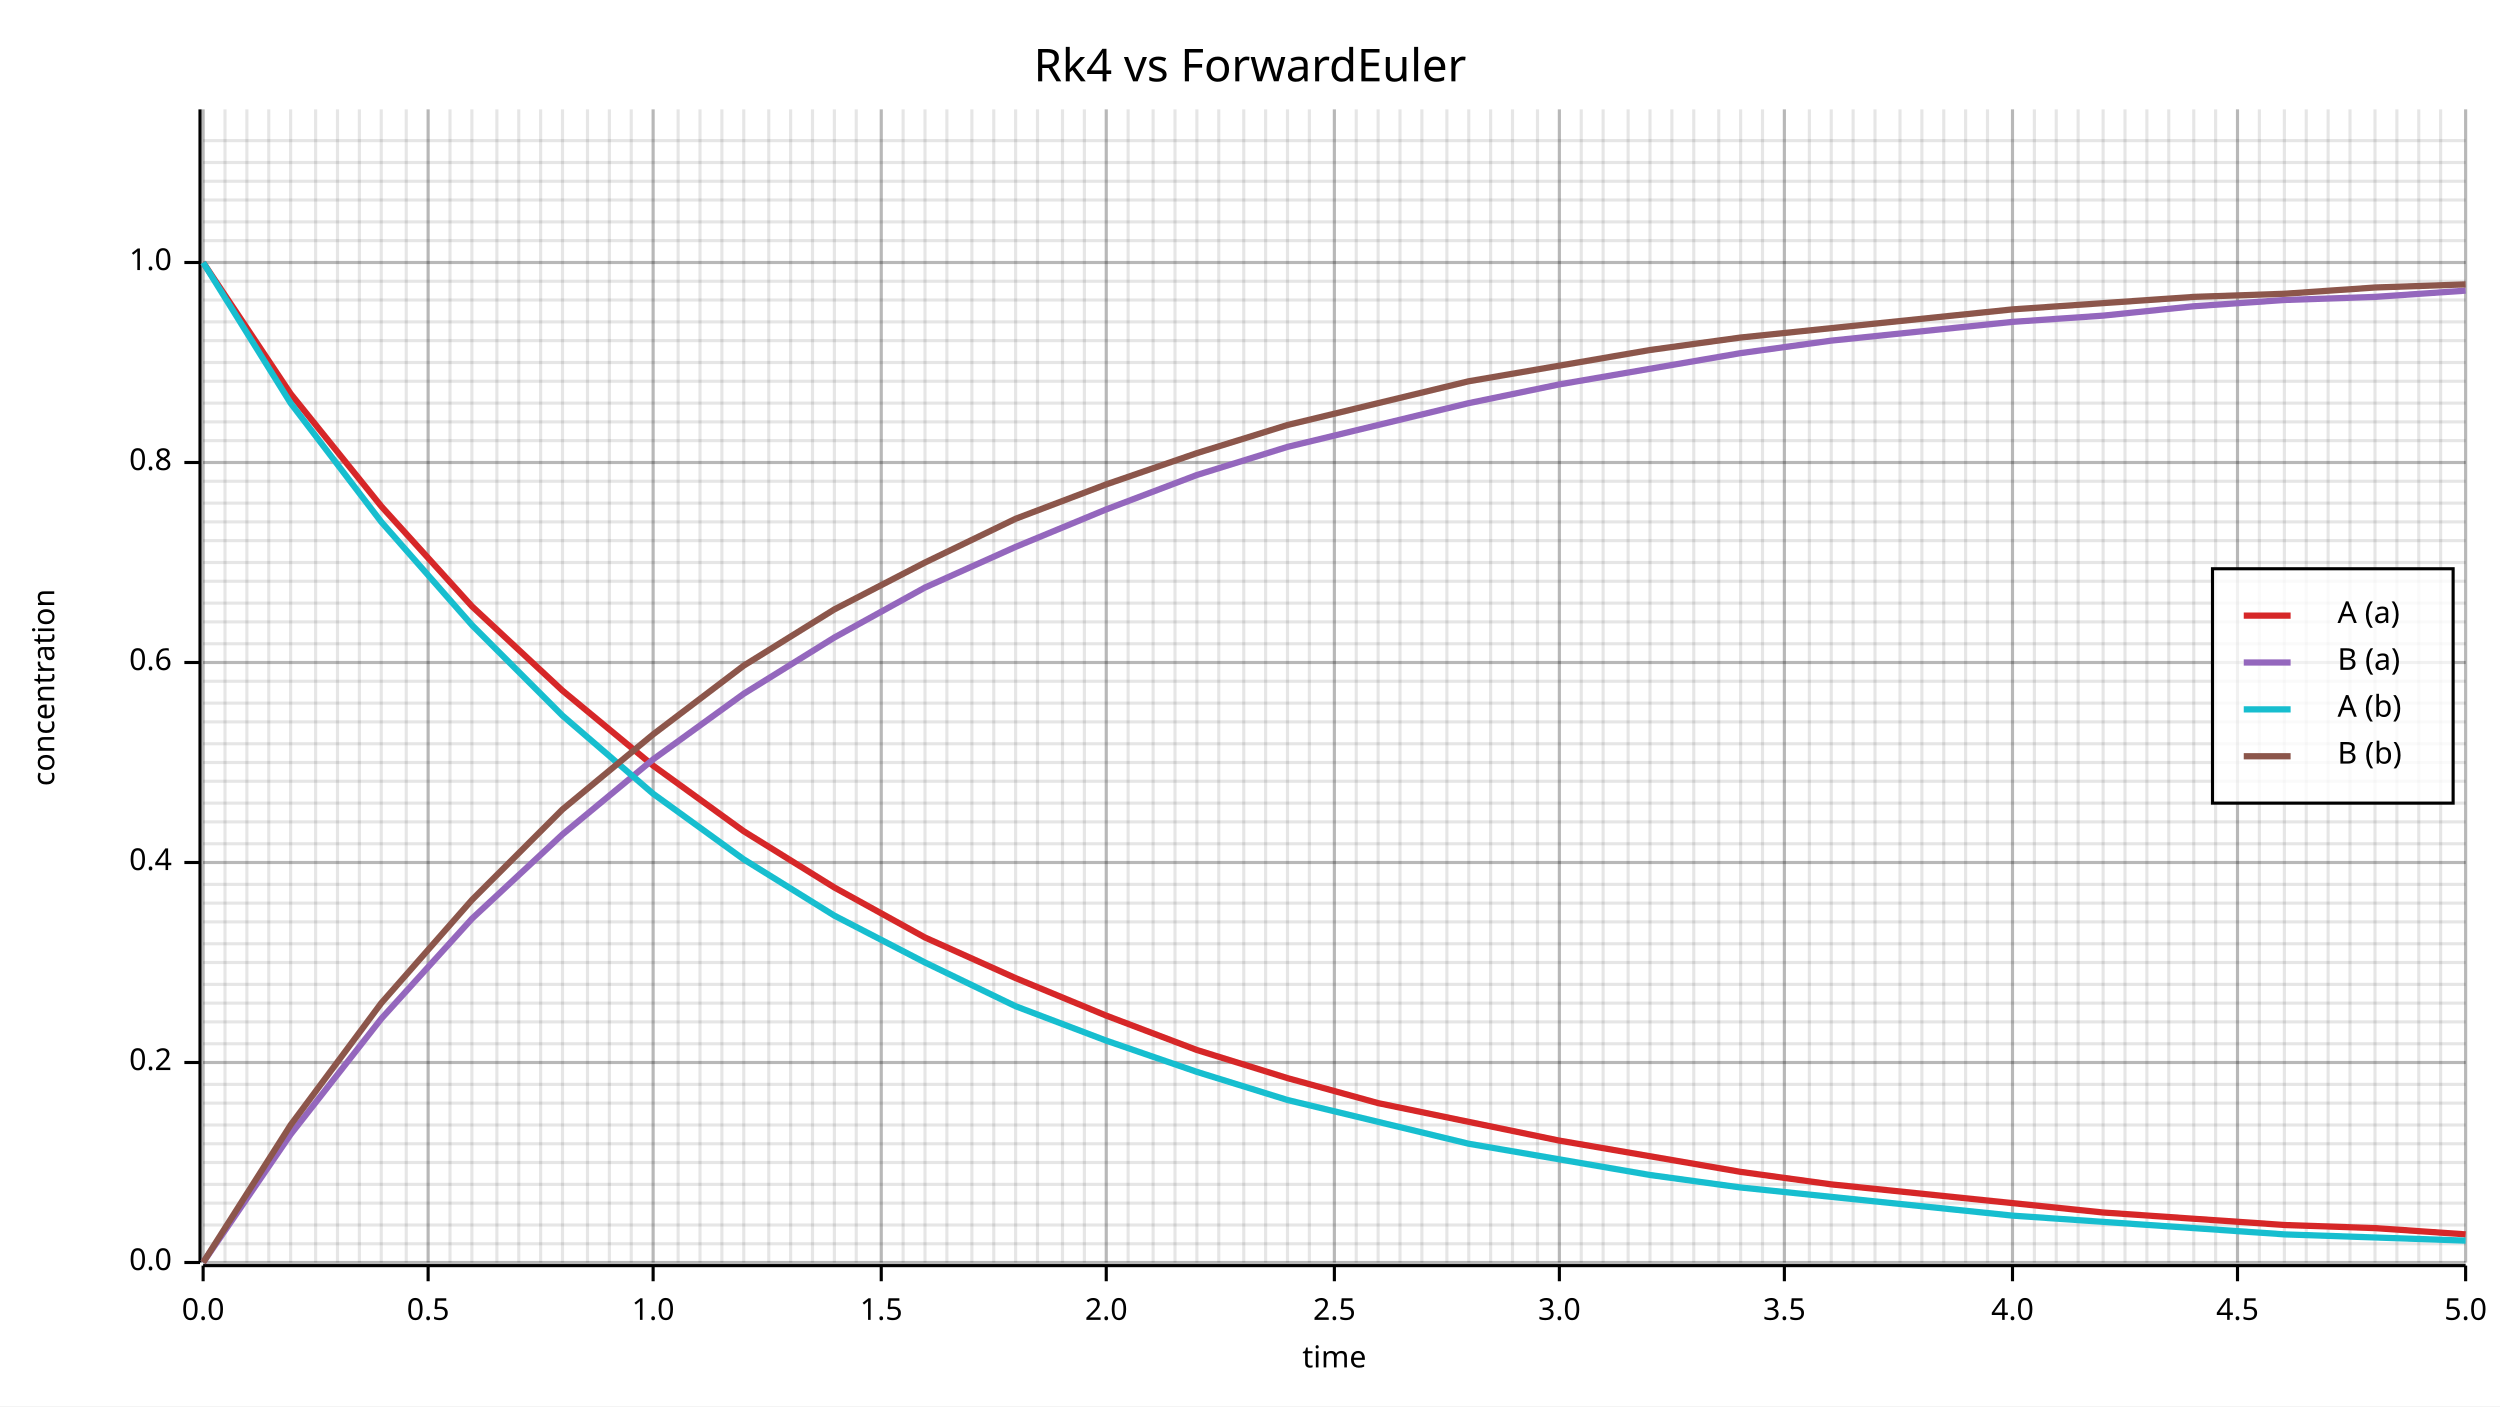
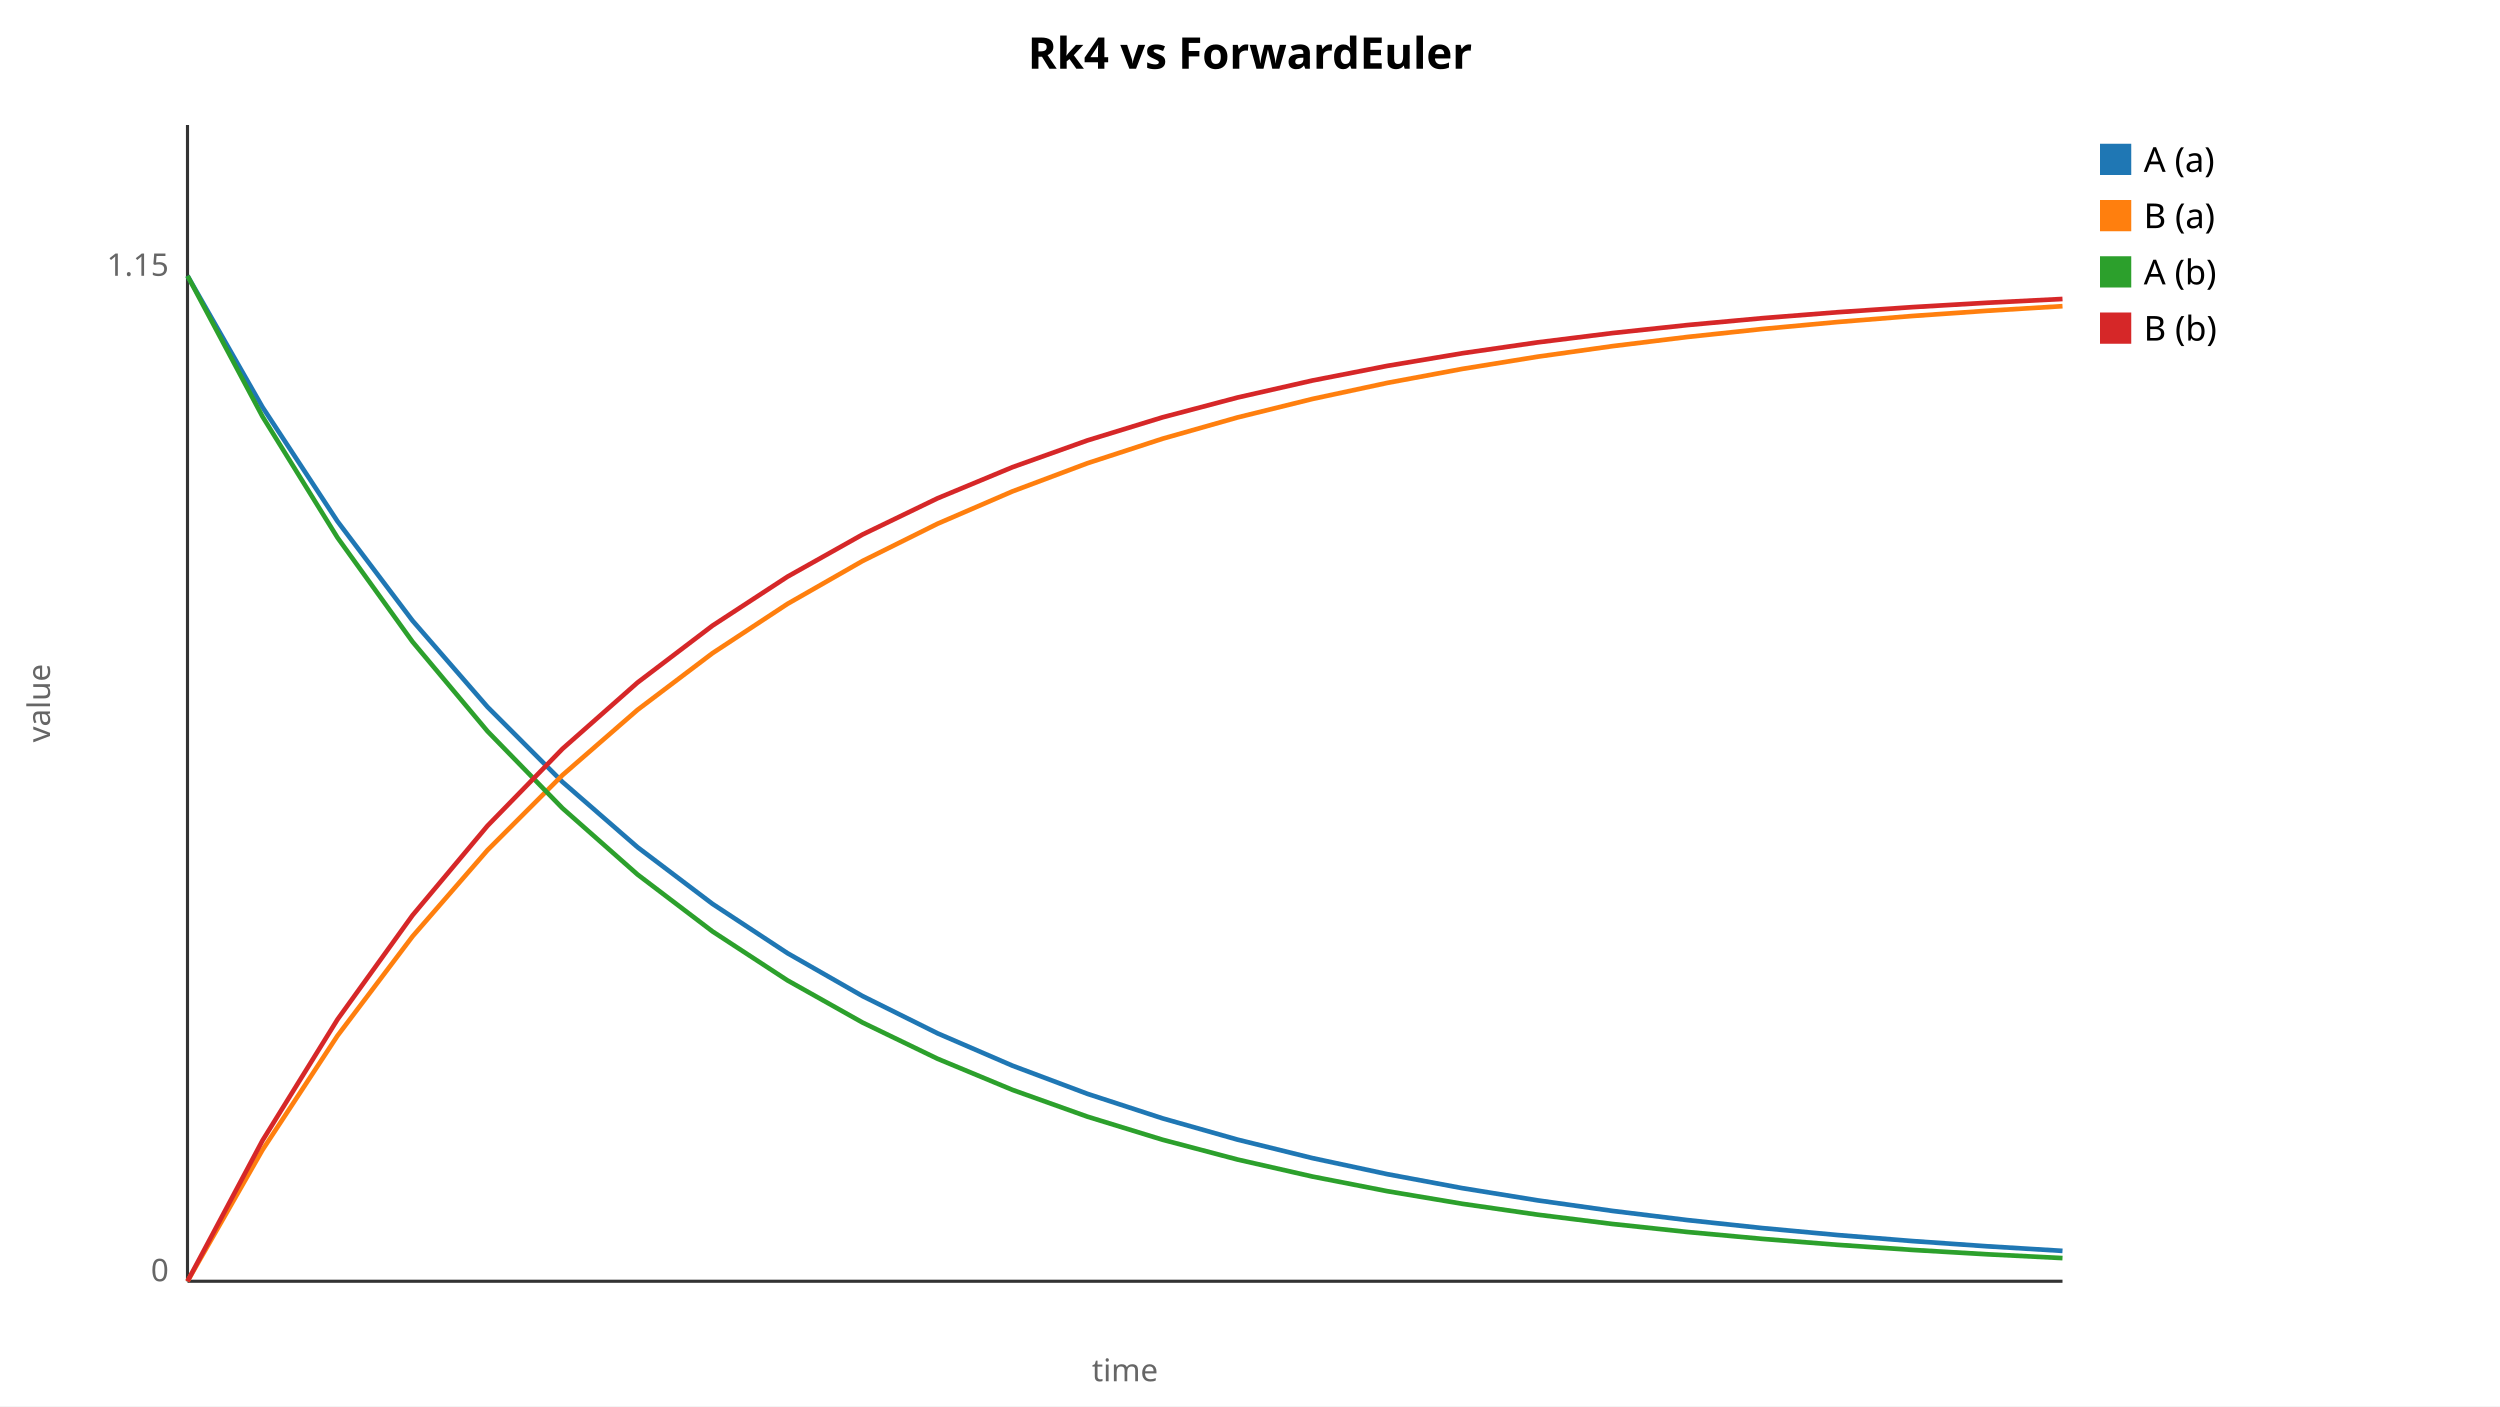
- <svg xmlns="http://www.w3.org/2000/svg" width="800" height="450" viewBox="0 0 800 450">
-   <rect x="0" y="0" width="800" height="450" opacity="1" fill="#FFFFFF" stroke="none" />
-   <text x="400" y="15" dy="0.76em" text-anchor="middle" font-family="sans-serif" font-size="14.516" opacity="1" fill="#000000">
- Rk4 vs ForwardEuler
- </text>
-   <line opacity="0.1" stroke="#000000" stroke-width="1" x1="65" y1="404" x2="65" y2="35" />
-   <line opacity="0.1" stroke="#000000" stroke-width="1" x1="72" y1="404" x2="72" y2="35" />
-   <line opacity="0.1" stroke="#000000" stroke-width="1" x1="79" y1="404" x2="79" y2="35" />
-   <line opacity="0.1" stroke="#000000" stroke-width="1" x1="86" y1="404" x2="86" y2="35" />
-   <line opacity="0.1" stroke="#000000" stroke-width="1" x1="93" y1="404" x2="93" y2="35" />
-   <line opacity="0.1" stroke="#000000" stroke-width="1" x1="101" y1="404" x2="101" y2="35" />
-   <line opacity="0.1" stroke="#000000" stroke-width="1" x1="108" y1="404" x2="108" y2="35" />
-   <line opacity="0.1" stroke="#000000" stroke-width="1" x1="115" y1="404" x2="115" y2="35" />
-   <line opacity="0.1" stroke="#000000" stroke-width="1" x1="122" y1="404" x2="122" y2="35" />
-   <line opacity="0.1" stroke="#000000" stroke-width="1" x1="130" y1="404" x2="130" y2="35" />
-   <line opacity="0.1" stroke="#000000" stroke-width="1" x1="137" y1="404" x2="137" y2="35" />
-   <line opacity="0.1" stroke="#000000" stroke-width="1" x1="144" y1="404" x2="144" y2="35" />
-   <line opacity="0.1" stroke="#000000" stroke-width="1" x1="151" y1="404" x2="151" y2="35" />
-   <line opacity="0.1" stroke="#000000" stroke-width="1" x1="159" y1="404" x2="159" y2="35" />
-   <line opacity="0.1" stroke="#000000" stroke-width="1" x1="166" y1="404" x2="166" y2="35" />
-   <line opacity="0.1" stroke="#000000" stroke-width="1" x1="173" y1="404" x2="173" y2="35" />
-   <line opacity="0.1" stroke="#000000" stroke-width="1" x1="180" y1="404" x2="180" y2="35" />
-   <line opacity="0.1" stroke="#000000" stroke-width="1" x1="188" y1="404" x2="188" y2="35" />
-   <line opacity="0.1" stroke="#000000" stroke-width="1" x1="195" y1="404" x2="195" y2="35" />
-   <line opacity="0.1" stroke="#000000" stroke-width="1" x1="202" y1="404" x2="202" y2="35" />
-   <line opacity="0.1" stroke="#000000" stroke-width="1" x1="209" y1="404" x2="209" y2="35" />
-   <line opacity="0.1" stroke="#000000" stroke-width="1" x1="217" y1="404" x2="217" y2="35" />
-   <line opacity="0.1" stroke="#000000" stroke-width="1" x1="224" y1="404" x2="224" y2="35" />
-   <line opacity="0.1" stroke="#000000" stroke-width="1" x1="231" y1="404" x2="231" y2="35" />
-   <line opacity="0.1" stroke="#000000" stroke-width="1" x1="238" y1="404" x2="238" y2="35" />
-   <line opacity="0.1" stroke="#000000" stroke-width="1" x1="246" y1="404" x2="246" y2="35" />
-   <line opacity="0.1" stroke="#000000" stroke-width="1" x1="253" y1="404" x2="253" y2="35" />
-   <line opacity="0.1" stroke="#000000" stroke-width="1" x1="260" y1="404" x2="260" y2="35" />
-   <line opacity="0.1" stroke="#000000" stroke-width="1" x1="267" y1="404" x2="267" y2="35" />
-   <line opacity="0.1" stroke="#000000" stroke-width="1" x1="274" y1="404" x2="274" y2="35" />
-   <line opacity="0.1" stroke="#000000" stroke-width="1" x1="282" y1="404" x2="282" y2="35" />
-   <line opacity="0.1" stroke="#000000" stroke-width="1" x1="289" y1="404" x2="289" y2="35" />
-   <line opacity="0.1" stroke="#000000" stroke-width="1" x1="296" y1="404" x2="296" y2="35" />
-   <line opacity="0.1" stroke="#000000" stroke-width="1" x1="303" y1="404" x2="303" y2="35" />
-   <line opacity="0.1" stroke="#000000" stroke-width="1" x1="311" y1="404" x2="311" y2="35" />
-   <line opacity="0.1" stroke="#000000" stroke-width="1" x1="318" y1="404" x2="318" y2="35" />
-   <line opacity="0.1" stroke="#000000" stroke-width="1" x1="325" y1="404" x2="325" y2="35" />
-   <line opacity="0.1" stroke="#000000" stroke-width="1" x1="332" y1="404" x2="332" y2="35" />
-   <line opacity="0.1" stroke="#000000" stroke-width="1" x1="340" y1="404" x2="340" y2="35" />
-   <line opacity="0.1" stroke="#000000" stroke-width="1" x1="347" y1="404" x2="347" y2="35" />
-   <line opacity="0.1" stroke="#000000" stroke-width="1" x1="354" y1="404" x2="354" y2="35" />
-   <line opacity="0.1" stroke="#000000" stroke-width="1" x1="361" y1="404" x2="361" y2="35" />
-   <line opacity="0.1" stroke="#000000" stroke-width="1" x1="369" y1="404" x2="369" y2="35" />
-   <line opacity="0.1" stroke="#000000" stroke-width="1" x1="376" y1="404" x2="376" y2="35" />
-   <line opacity="0.1" stroke="#000000" stroke-width="1" x1="383" y1="404" x2="383" y2="35" />
-   <line opacity="0.1" stroke="#000000" stroke-width="1" x1="390" y1="404" x2="390" y2="35" />
-   <line opacity="0.1" stroke="#000000" stroke-width="1" x1="398" y1="404" x2="398" y2="35" />
-   <line opacity="0.1" stroke="#000000" stroke-width="1" x1="405" y1="404" x2="405" y2="35" />
-   <line opacity="0.1" stroke="#000000" stroke-width="1" x1="412" y1="404" x2="412" y2="35" />
-   <line opacity="0.1" stroke="#000000" stroke-width="1" x1="419" y1="404" x2="419" y2="35" />
-   <line opacity="0.1" stroke="#000000" stroke-width="1" x1="427" y1="404" x2="427" y2="35" />
-   <line opacity="0.1" stroke="#000000" stroke-width="1" x1="434" y1="404" x2="434" y2="35" />
-   <line opacity="0.1" stroke="#000000" stroke-width="1" x1="441" y1="404" x2="441" y2="35" />
-   <line opacity="0.1" stroke="#000000" stroke-width="1" x1="448" y1="404" x2="448" y2="35" />
-   <line opacity="0.1" stroke="#000000" stroke-width="1" x1="455" y1="404" x2="455" y2="35" />
-   <line opacity="0.1" stroke="#000000" stroke-width="1" x1="463" y1="404" x2="463" y2="35" />
-   <line opacity="0.1" stroke="#000000" stroke-width="1" x1="470" y1="404" x2="470" y2="35" />
-   <line opacity="0.1" stroke="#000000" stroke-width="1" x1="477" y1="404" x2="477" y2="35" />
-   <line opacity="0.1" stroke="#000000" stroke-width="1" x1="484" y1="404" x2="484" y2="35" />
-   <line opacity="0.1" stroke="#000000" stroke-width="1" x1="492" y1="404" x2="492" y2="35" />
-   <line opacity="0.1" stroke="#000000" stroke-width="1" x1="499" y1="404" x2="499" y2="35" />
-   <line opacity="0.1" stroke="#000000" stroke-width="1" x1="506" y1="404" x2="506" y2="35" />
-   <line opacity="0.1" stroke="#000000" stroke-width="1" x1="513" y1="404" x2="513" y2="35" />
-   <line opacity="0.1" stroke="#000000" stroke-width="1" x1="521" y1="404" x2="521" y2="35" />
-   <line opacity="0.1" stroke="#000000" stroke-width="1" x1="528" y1="404" x2="528" y2="35" />
-   <line opacity="0.1" stroke="#000000" stroke-width="1" x1="535" y1="404" x2="535" y2="35" />
-   <line opacity="0.1" stroke="#000000" stroke-width="1" x1="542" y1="404" x2="542" y2="35" />
-   <line opacity="0.1" stroke="#000000" stroke-width="1" x1="550" y1="404" x2="550" y2="35" />
-   <line opacity="0.1" stroke="#000000" stroke-width="1" x1="557" y1="404" x2="557" y2="35" />
-   <line opacity="0.1" stroke="#000000" stroke-width="1" x1="564" y1="404" x2="564" y2="35" />
-   <line opacity="0.1" stroke="#000000" stroke-width="1" x1="571" y1="404" x2="571" y2="35" />
-   <line opacity="0.1" stroke="#000000" stroke-width="1" x1="579" y1="404" x2="579" y2="35" />
-   <line opacity="0.1" stroke="#000000" stroke-width="1" x1="586" y1="404" x2="586" y2="35" />
-   <line opacity="0.1" stroke="#000000" stroke-width="1" x1="593" y1="404" x2="593" y2="35" />
-   <line opacity="0.1" stroke="#000000" stroke-width="1" x1="600" y1="404" x2="600" y2="35" />
-   <line opacity="0.1" stroke="#000000" stroke-width="1" x1="608" y1="404" x2="608" y2="35" />
-   <line opacity="0.1" stroke="#000000" stroke-width="1" x1="615" y1="404" x2="615" y2="35" />
-   <line opacity="0.1" stroke="#000000" stroke-width="1" x1="622" y1="404" x2="622" y2="35" />
-   <line opacity="0.1" stroke="#000000" stroke-width="1" x1="629" y1="404" x2="629" y2="35" />
-   <line opacity="0.1" stroke="#000000" stroke-width="1" x1="636" y1="404" x2="636" y2="35" />
-   <line opacity="0.1" stroke="#000000" stroke-width="1" x1="644" y1="404" x2="644" y2="35" />
-   <line opacity="0.1" stroke="#000000" stroke-width="1" x1="651" y1="404" x2="651" y2="35" />
-   <line opacity="0.1" stroke="#000000" stroke-width="1" x1="658" y1="404" x2="658" y2="35" />
-   <line opacity="0.1" stroke="#000000" stroke-width="1" x1="665" y1="404" x2="665" y2="35" />
-   <line opacity="0.1" stroke="#000000" stroke-width="1" x1="673" y1="404" x2="673" y2="35" />
-   <line opacity="0.1" stroke="#000000" stroke-width="1" x1="680" y1="404" x2="680" y2="35" />
-   <line opacity="0.1" stroke="#000000" stroke-width="1" x1="687" y1="404" x2="687" y2="35" />
-   <line opacity="0.1" stroke="#000000" stroke-width="1" x1="694" y1="404" x2="694" y2="35" />
-   <line opacity="0.1" stroke="#000000" stroke-width="1" x1="702" y1="404" x2="702" y2="35" />
-   <line opacity="0.1" stroke="#000000" stroke-width="1" x1="709" y1="404" x2="709" y2="35" />
-   <line opacity="0.1" stroke="#000000" stroke-width="1" x1="716" y1="404" x2="716" y2="35" />
-   <line opacity="0.1" stroke="#000000" stroke-width="1" x1="723" y1="404" x2="723" y2="35" />
-   <line opacity="0.1" stroke="#000000" stroke-width="1" x1="731" y1="404" x2="731" y2="35" />
-   <line opacity="0.1" stroke="#000000" stroke-width="1" x1="738" y1="404" x2="738" y2="35" />
-   <line opacity="0.1" stroke="#000000" stroke-width="1" x1="745" y1="404" x2="745" y2="35" />
-   <line opacity="0.1" stroke="#000000" stroke-width="1" x1="752" y1="404" x2="752" y2="35" />
-   <line opacity="0.1" stroke="#000000" stroke-width="1" x1="760" y1="404" x2="760" y2="35" />
-   <line opacity="0.1" stroke="#000000" stroke-width="1" x1="767" y1="404" x2="767" y2="35" />
-   <line opacity="0.1" stroke="#000000" stroke-width="1" x1="774" y1="404" x2="774" y2="35" />
-   <line opacity="0.1" stroke="#000000" stroke-width="1" x1="781" y1="404" x2="781" y2="35" />
-   <line opacity="0.1" stroke="#000000" stroke-width="1" x1="789" y1="404" x2="789" y2="35" />
-   <line opacity="0.1" stroke="#000000" stroke-width="1" x1="65" y1="404" x2="789" y2="404" />
-   <line opacity="0.1" stroke="#000000" stroke-width="1" x1="65" y1="398" x2="789" y2="398" />
-   <line opacity="0.1" stroke="#000000" stroke-width="1" x1="65" y1="392" x2="789" y2="392" />
-   <line opacity="0.1" stroke="#000000" stroke-width="1" x1="65" y1="385" x2="789" y2="385" />
-   <line opacity="0.1" stroke="#000000" stroke-width="1" x1="65" y1="379" x2="789" y2="379" />
-   <line opacity="0.1" stroke="#000000" stroke-width="1" x1="65" y1="372" x2="789" y2="372" />
-   <line opacity="0.1" stroke="#000000" stroke-width="1" x1="65" y1="366" x2="789" y2="366" />
-   <line opacity="0.1" stroke="#000000" stroke-width="1" x1="65" y1="360" x2="789" y2="360" />
-   <line opacity="0.1" stroke="#000000" stroke-width="1" x1="65" y1="353" x2="789" y2="353" />
-   <line opacity="0.1" stroke="#000000" stroke-width="1" x1="65" y1="347" x2="789" y2="347" />
-   <line opacity="0.1" stroke="#000000" stroke-width="1" x1="65" y1="340" x2="789" y2="340" />
-   <line opacity="0.1" stroke="#000000" stroke-width="1" x1="65" y1="334" x2="789" y2="334" />
-   <line opacity="0.1" stroke="#000000" stroke-width="1" x1="65" y1="327" x2="789" y2="327" />
-   <line opacity="0.1" stroke="#000000" stroke-width="1" x1="65" y1="321" x2="789" y2="321" />
-   <line opacity="0.1" stroke="#000000" stroke-width="1" x1="65" y1="315" x2="789" y2="315" />
-   <line opacity="0.1" stroke="#000000" stroke-width="1" x1="65" y1="308" x2="789" y2="308" />
-   <line opacity="0.1" stroke="#000000" stroke-width="1" x1="65" y1="302" x2="789" y2="302" />
-   <line opacity="0.1" stroke="#000000" stroke-width="1" x1="65" y1="295" x2="789" y2="295" />
-   <line opacity="0.1" stroke="#000000" stroke-width="1" x1="65" y1="289" x2="789" y2="289" />
-   <line opacity="0.1" stroke="#000000" stroke-width="1" x1="65" y1="283" x2="789" y2="283" />
-   <line opacity="0.1" stroke="#000000" stroke-width="1" x1="65" y1="276" x2="789" y2="276" />
-   <line opacity="0.1" stroke="#000000" stroke-width="1" x1="65" y1="270" x2="789" y2="270" />
-   <line opacity="0.1" stroke="#000000" stroke-width="1" x1="65" y1="263" x2="789" y2="263" />
-   <line opacity="0.1" stroke="#000000" stroke-width="1" x1="65" y1="257" x2="789" y2="257" />
-   <line opacity="0.1" stroke="#000000" stroke-width="1" x1="65" y1="250" x2="789" y2="250" />
-   <line opacity="0.1" stroke="#000000" stroke-width="1" x1="65" y1="244" x2="789" y2="244" />
-   <line opacity="0.1" stroke="#000000" stroke-width="1" x1="65" y1="238" x2="789" y2="238" />
-   <line opacity="0.1" stroke="#000000" stroke-width="1" x1="65" y1="231" x2="789" y2="231" />
-   <line opacity="0.1" stroke="#000000" stroke-width="1" x1="65" y1="225" x2="789" y2="225" />
-   <line opacity="0.1" stroke="#000000" stroke-width="1" x1="65" y1="218" x2="789" y2="218" />
-   <line opacity="0.1" stroke="#000000" stroke-width="1" x1="65" y1="212" x2="789" y2="212" />
-   <line opacity="0.1" stroke="#000000" stroke-width="1" x1="65" y1="206" x2="789" y2="206" />
-   <line opacity="0.1" stroke="#000000" stroke-width="1" x1="65" y1="199" x2="789" y2="199" />
-   <line opacity="0.1" stroke="#000000" stroke-width="1" x1="65" y1="193" x2="789" y2="193" />
-   <line opacity="0.1" stroke="#000000" stroke-width="1" x1="65" y1="186" x2="789" y2="186" />
-   <line opacity="0.1" stroke="#000000" stroke-width="1" x1="65" y1="180" x2="789" y2="180" />
-   <line opacity="0.1" stroke="#000000" stroke-width="1" x1="65" y1="173" x2="789" y2="173" />
-   <line opacity="0.1" stroke="#000000" stroke-width="1" x1="65" y1="167" x2="789" y2="167" />
-   <line opacity="0.1" stroke="#000000" stroke-width="1" x1="65" y1="161" x2="789" y2="161" />
-   <line opacity="0.1" stroke="#000000" stroke-width="1" x1="65" y1="154" x2="789" y2="154" />
-   <line opacity="0.1" stroke="#000000" stroke-width="1" x1="65" y1="148" x2="789" y2="148" />
-   <line opacity="0.1" stroke="#000000" stroke-width="1" x1="65" y1="141" x2="789" y2="141" />
-   <line opacity="0.1" stroke="#000000" stroke-width="1" x1="65" y1="135" x2="789" y2="135" />
-   <line opacity="0.1" stroke="#000000" stroke-width="1" x1="65" y1="129" x2="789" y2="129" />
-   <line opacity="0.1" stroke="#000000" stroke-width="1" x1="65" y1="122" x2="789" y2="122" />
-   <line opacity="0.1" stroke="#000000" stroke-width="1" x1="65" y1="116" x2="789" y2="116" />
-   <line opacity="0.1" stroke="#000000" stroke-width="1" x1="65" y1="109" x2="789" y2="109" />
-   <line opacity="0.1" stroke="#000000" stroke-width="1" x1="65" y1="103" x2="789" y2="103" />
-   <line opacity="0.1" stroke="#000000" stroke-width="1" x1="65" y1="96" x2="789" y2="96" />
-   <line opacity="0.1" stroke="#000000" stroke-width="1" x1="65" y1="90" x2="789" y2="90" />
-   <line opacity="0.1" stroke="#000000" stroke-width="1" x1="65" y1="84" x2="789" y2="84" />
-   <line opacity="0.1" stroke="#000000" stroke-width="1" x1="65" y1="77" x2="789" y2="77" />
-   <line opacity="0.1" stroke="#000000" stroke-width="1" x1="65" y1="71" x2="789" y2="71" />
-   <line opacity="0.1" stroke="#000000" stroke-width="1" x1="65" y1="64" x2="789" y2="64" />
-   <line opacity="0.1" stroke="#000000" stroke-width="1" x1="65" y1="58" x2="789" y2="58" />
-   <line opacity="0.1" stroke="#000000" stroke-width="1" x1="65" y1="52" x2="789" y2="52" />
-   <line opacity="0.1" stroke="#000000" stroke-width="1" x1="65" y1="45" x2="789" y2="45" />
-   <text x="10" y="220" dy="0.76em" text-anchor="middle" font-family="sans-serif" font-size="9.677" opacity="1" fill="#000000" transform="rotate(270, 10, 220)">
- concentration
- </text>
-   <text x="427" y="440" dy="-0.5ex" text-anchor="middle" font-family="sans-serif" font-size="9.677" opacity="1" fill="#000000">
- time
- </text>
-   <line opacity="0.2" stroke="#000000" stroke-width="1" x1="65" y1="404" x2="65" y2="35" />
-   <line opacity="0.2" stroke="#000000" stroke-width="1" x1="137" y1="404" x2="137" y2="35" />
-   <line opacity="0.2" stroke="#000000" stroke-width="1" x1="209" y1="404" x2="209" y2="35" />
-   <line opacity="0.2" stroke="#000000" stroke-width="1" x1="282" y1="404" x2="282" y2="35" />
-   <line opacity="0.2" stroke="#000000" stroke-width="1" x1="354" y1="404" x2="354" y2="35" />
-   <line opacity="0.2" stroke="#000000" stroke-width="1" x1="427" y1="404" x2="427" y2="35" />
-   <line opacity="0.2" stroke="#000000" stroke-width="1" x1="499" y1="404" x2="499" y2="35" />
-   <line opacity="0.2" stroke="#000000" stroke-width="1" x1="571" y1="404" x2="571" y2="35" />
-   <line opacity="0.2" stroke="#000000" stroke-width="1" x1="644" y1="404" x2="644" y2="35" />
-   <line opacity="0.2" stroke="#000000" stroke-width="1" x1="716" y1="404" x2="716" y2="35" />
-   <line opacity="0.2" stroke="#000000" stroke-width="1" x1="789" y1="404" x2="789" y2="35" />
-   <line opacity="0.2" stroke="#000000" stroke-width="1" x1="65" y1="404" x2="789" y2="404" />
-   <line opacity="0.2" stroke="#000000" stroke-width="1" x1="65" y1="340" x2="789" y2="340" />
-   <line opacity="0.2" stroke="#000000" stroke-width="1" x1="65" y1="276" x2="789" y2="276" />
-   <line opacity="0.2" stroke="#000000" stroke-width="1" x1="65" y1="212" x2="789" y2="212" />
-   <line opacity="0.2" stroke="#000000" stroke-width="1" x1="65" y1="148" x2="789" y2="148" />
-   <line opacity="0.2" stroke="#000000" stroke-width="1" x1="65" y1="84" x2="789" y2="84" />
-   <polyline fill="none" opacity="1" stroke="#000000" stroke-width="1" points="64,35 64,404 " />
-   <text x="55" y="404" dy="0.5ex" text-anchor="end" font-family="sans-serif" font-size="9.677" opacity="1" fill="#000000">
- 0.0
- </text>
-   <polyline fill="none" opacity="1" stroke="#000000" stroke-width="1" points="59,404 64,404 " />
-   <text x="55" y="340" dy="0.5ex" text-anchor="end" font-family="sans-serif" font-size="9.677" opacity="1" fill="#000000">
- 0.2
- </text>
-   <polyline fill="none" opacity="1" stroke="#000000" stroke-width="1" points="59,340 64,340 " />
-   <text x="55" y="276" dy="0.5ex" text-anchor="end" font-family="sans-serif" font-size="9.677" opacity="1" fill="#000000">
- 0.4
- </text>
-   <polyline fill="none" opacity="1" stroke="#000000" stroke-width="1" points="59,276 64,276 " />
-   <text x="55" y="212" dy="0.5ex" text-anchor="end" font-family="sans-serif" font-size="9.677" opacity="1" fill="#000000">
- 0.6
- </text>
-   <polyline fill="none" opacity="1" stroke="#000000" stroke-width="1" points="59,212 64,212 " />
-   <text x="55" y="148" dy="0.5ex" text-anchor="end" font-family="sans-serif" font-size="9.677" opacity="1" fill="#000000">
- 0.8
- </text>
-   <polyline fill="none" opacity="1" stroke="#000000" stroke-width="1" points="59,148 64,148 " />
-   <text x="55" y="84" dy="0.5ex" text-anchor="end" font-family="sans-serif" font-size="9.677" opacity="1" fill="#000000">
- 1.0
- </text>
-   <polyline fill="none" opacity="1" stroke="#000000" stroke-width="1" points="59,84 64,84 " />
-   <polyline fill="none" opacity="1" stroke="#000000" stroke-width="1" points="65,405 789,405 " />
-   <text x="65" y="415" dy="0.76em" text-anchor="middle" font-family="sans-serif" font-size="9.677" opacity="1" fill="#000000">
- 0.0
- </text>
-   <polyline fill="none" opacity="1" stroke="#000000" stroke-width="1" points="65,405 65,410 " />
-   <text x="137" y="415" dy="0.76em" text-anchor="middle" font-family="sans-serif" font-size="9.677" opacity="1" fill="#000000">
- 0.5
- </text>
-   <polyline fill="none" opacity="1" stroke="#000000" stroke-width="1" points="137,405 137,410 " />
-   <text x="209" y="415" dy="0.76em" text-anchor="middle" font-family="sans-serif" font-size="9.677" opacity="1" fill="#000000">
- 1.0
- </text>
-   <polyline fill="none" opacity="1" stroke="#000000" stroke-width="1" points="209,405 209,410 " />
-   <text x="282" y="415" dy="0.76em" text-anchor="middle" font-family="sans-serif" font-size="9.677" opacity="1" fill="#000000">
- 1.5
- </text>
-   <polyline fill="none" opacity="1" stroke="#000000" stroke-width="1" points="282,405 282,410 " />
-   <text x="354" y="415" dy="0.76em" text-anchor="middle" font-family="sans-serif" font-size="9.677" opacity="1" fill="#000000">
- 2.0
- </text>
-   <polyline fill="none" opacity="1" stroke="#000000" stroke-width="1" points="354,405 354,410 " />
-   <text x="427" y="415" dy="0.76em" text-anchor="middle" font-family="sans-serif" font-size="9.677" opacity="1" fill="#000000">
- 2.5
- </text>
-   <polyline fill="none" opacity="1" stroke="#000000" stroke-width="1" points="427,405 427,410 " />
-   <text x="499" y="415" dy="0.76em" text-anchor="middle" font-family="sans-serif" font-size="9.677" opacity="1" fill="#000000">
- 3.0
- </text>
-   <polyline fill="none" opacity="1" stroke="#000000" stroke-width="1" points="499,405 499,410 " />
-   <text x="571" y="415" dy="0.76em" text-anchor="middle" font-family="sans-serif" font-size="9.677" opacity="1" fill="#000000">
- 3.5
- </text>
-   <polyline fill="none" opacity="1" stroke="#000000" stroke-width="1" points="571,405 571,410 " />
-   <text x="644" y="415" dy="0.76em" text-anchor="middle" font-family="sans-serif" font-size="9.677" opacity="1" fill="#000000">
- 4.0
- </text>
-   <polyline fill="none" opacity="1" stroke="#000000" stroke-width="1" points="644,405 644,410 " />
-   <text x="716" y="415" dy="0.76em" text-anchor="middle" font-family="sans-serif" font-size="9.677" opacity="1" fill="#000000">
- 4.5
- </text>
-   <polyline fill="none" opacity="1" stroke="#000000" stroke-width="1" points="716,405 716,410 " />
-   <text x="789" y="415" dy="0.76em" text-anchor="middle" font-family="sans-serif" font-size="9.677" opacity="1" fill="#000000">
- 5.0
- </text>
-   <polyline fill="none" opacity="1" stroke="#000000" stroke-width="1" points="789,405 789,410 " />
-   <polyline fill="none" opacity="1" stroke="#D62728" stroke-width="2" points="65,84 93,126 122,162 151,194 180,221 209,245 238,266 267,284 296,300 325,313 354,325 383,336 412,345 441,353 470,359 499,365 528,370 557,375 586,379 615,382 644,385 673,388 702,390 731,392 760,393 789,395 " />
-   <polyline fill="none" opacity="1" stroke="#9467BD" stroke-width="2" points="65,404 93,363 122,326 151,294 180,267 209,243 238,222 267,204 296,188 325,175 354,163 383,152 412,143 441,136 470,129 499,123 528,118 557,113 586,109 615,106 644,103 673,101 702,98 731,96 760,95 789,93 " />
-   <polyline fill="none" opacity="1" stroke="#17BECF" stroke-width="2" points="65,84 93,129 122,167 151,200 180,229 209,254 238,275 267,293 296,308 325,322 354,333 383,343 412,352 441,359 470,366 499,371 528,376 557,380 586,383 615,386 644,389 673,391 702,393 731,395 760,396 789,397 " />
-   <polyline fill="none" opacity="1" stroke="#8C564B" stroke-width="2" points="65,404 93,360 122,321 151,288 180,259 209,235 238,213 267,195 296,180 325,166 354,155 383,145 412,136 441,129 470,122 499,117 528,112 557,108 586,105 615,102 644,99 673,97 702,95 731,94 760,92 789,91 " />
-   <rect x="708" y="182" width="77" height="75" opacity="0.8" fill="#FFFFFF" stroke="none" />
-   <rect x="708" y="182" width="77" height="75" opacity="1" fill="none" stroke="#000000" />
-   <text x="748" y="192" dy="0.76em" text-anchor="start" font-family="sans-serif" font-size="9.677" opacity="1" fill="#000000">
- A (a)
- </text>
-   <text x="748" y="207" dy="0.76em" text-anchor="start" font-family="sans-serif" font-size="9.677" opacity="1" fill="#000000">
- B (a)
- </text>
-   <text x="748" y="222" dy="0.76em" text-anchor="start" font-family="sans-serif" font-size="9.677" opacity="1" fill="#000000">
- A (b)
- </text>
-   <text x="748" y="237" dy="0.76em" text-anchor="start" font-family="sans-serif" font-size="9.677" opacity="1" fill="#000000">
- B (b)
- </text>
-   <polyline fill="none" opacity="1" stroke="#D62728" stroke-width="2" points="718,197 733,197 " />
-   <polyline fill="none" opacity="1" stroke="#9467BD" stroke-width="2" points="718,212 733,212 " />
-   <polyline fill="none" opacity="1" stroke="#17BECF" stroke-width="2" points="718,227 733,227 " />
-   <polyline fill="none" opacity="1" stroke="#8C564B" stroke-width="2" points="718,242 733,242 " />
+ <svg xmlns="http://www.w3.org/2000/svg" width="800" height="450">
+   <rect x="0" y="0" width="800" height="450" fill="#ffffff" />
+   <text x="400" y="22" text-anchor="middle" font-family="sans-serif" font-size="14" font-weight="600">Rk4 vs ForwardEuler</text>
+   <line x1="60" y1="40" x2="60" y2="410" stroke="#333" />
+   <line x1="60" y1="410" x2="660" y2="410" stroke="#333" />
+   <text x="54" y="88.261" text-anchor="end" font-family="sans-serif" font-size="10" fill="#666">1.15</text>
+   <text x="54" y="410" text-anchor="end" font-family="sans-serif" font-size="10" fill="#666">0</text>
+   <text x="360" y="442" text-anchor="middle" font-family="sans-serif" font-size="10" fill="#666">time</text>
+   <text x="16" y="225" text-anchor="middle" font-family="sans-serif" font-size="10" fill="#666" transform="rotate(-90 16 225)">value</text>
+   <polyline points="60,88.261 84,130.293 108,166.835 132,198.602 156,226.219 180,250.229 204,271.101 228,289.247 252,305.023 276,318.737 300,330.66 324,341.025 348,350.036 372,357.87 396,364.68 420,370.601 444,375.748 468,380.223 492,384.113 516,387.495 540,390.435 564,392.991 588,395.213 612,397.145 636,398.824 660,400.284" fill="none" stroke="#1f77b4" stroke-width="1.5" />
+   <rect x="672" y="46" width="10" height="10" fill="#1f77b4" />
+   <text x="686" y="55" font-family="sans-serif" font-size="11">A (a)</text>
+   <polyline points="60,410 84,367.968 108,331.426 132,299.659 156,272.042 180,248.032 204,227.159 228,209.014 252,193.238 276,179.524 300,167.601 324,157.236 348,148.225 372,140.391 396,133.581 420,127.66 444,122.513 468,118.038 492,114.148 516,110.766 540,107.826 564,105.27 588,103.048 612,101.116 636,99.437 660,97.977" fill="none" stroke="#ff7f0e" stroke-width="1.5" />
+   <rect x="672" y="64" width="10" height="10" fill="#ff7f0e" />
+   <text x="686" y="73" font-family="sans-serif" font-size="11">B (a)</text>
+   <polyline points="60,88.261 84,133.304 108,172.042 132,205.356 156,234.006 180,258.645 204,279.835 228,298.058 252,313.73 276,327.208 300,338.799 324,348.767 348,357.339 372,364.712 396,371.052 420,376.505 444,381.194 468,385.227 492,388.695 516,391.678 540,394.243 564,396.449 588,398.346 612,399.978 636,401.381 660,402.587" fill="none" stroke="#2ca02c" stroke-width="1.5" />
+   <rect x="672" y="82" width="10" height="10" fill="#2ca02c" />
+   <text x="686" y="91" font-family="sans-serif" font-size="11">A (b)</text>
+   <polyline points="60,410 84,364.957 108,326.219 132,292.905 156,264.255 180,239.616 204,218.426 228,200.203 252,184.531 276,171.053 300,159.462 324,149.494 348,140.921 372,133.549 396,127.209 420,121.756 444,117.067 468,113.034 492,109.566 516,106.583 540,104.018 564,101.812 588,99.915 612,98.283 636,96.88 660,95.673" fill="none" stroke="#d62728" stroke-width="1.5" />
+   <rect x="672" y="100" width="10" height="10" fill="#d62728" />
+   <text x="686" y="109" font-family="sans-serif" font-size="11">B (b)</text>
</svg>
